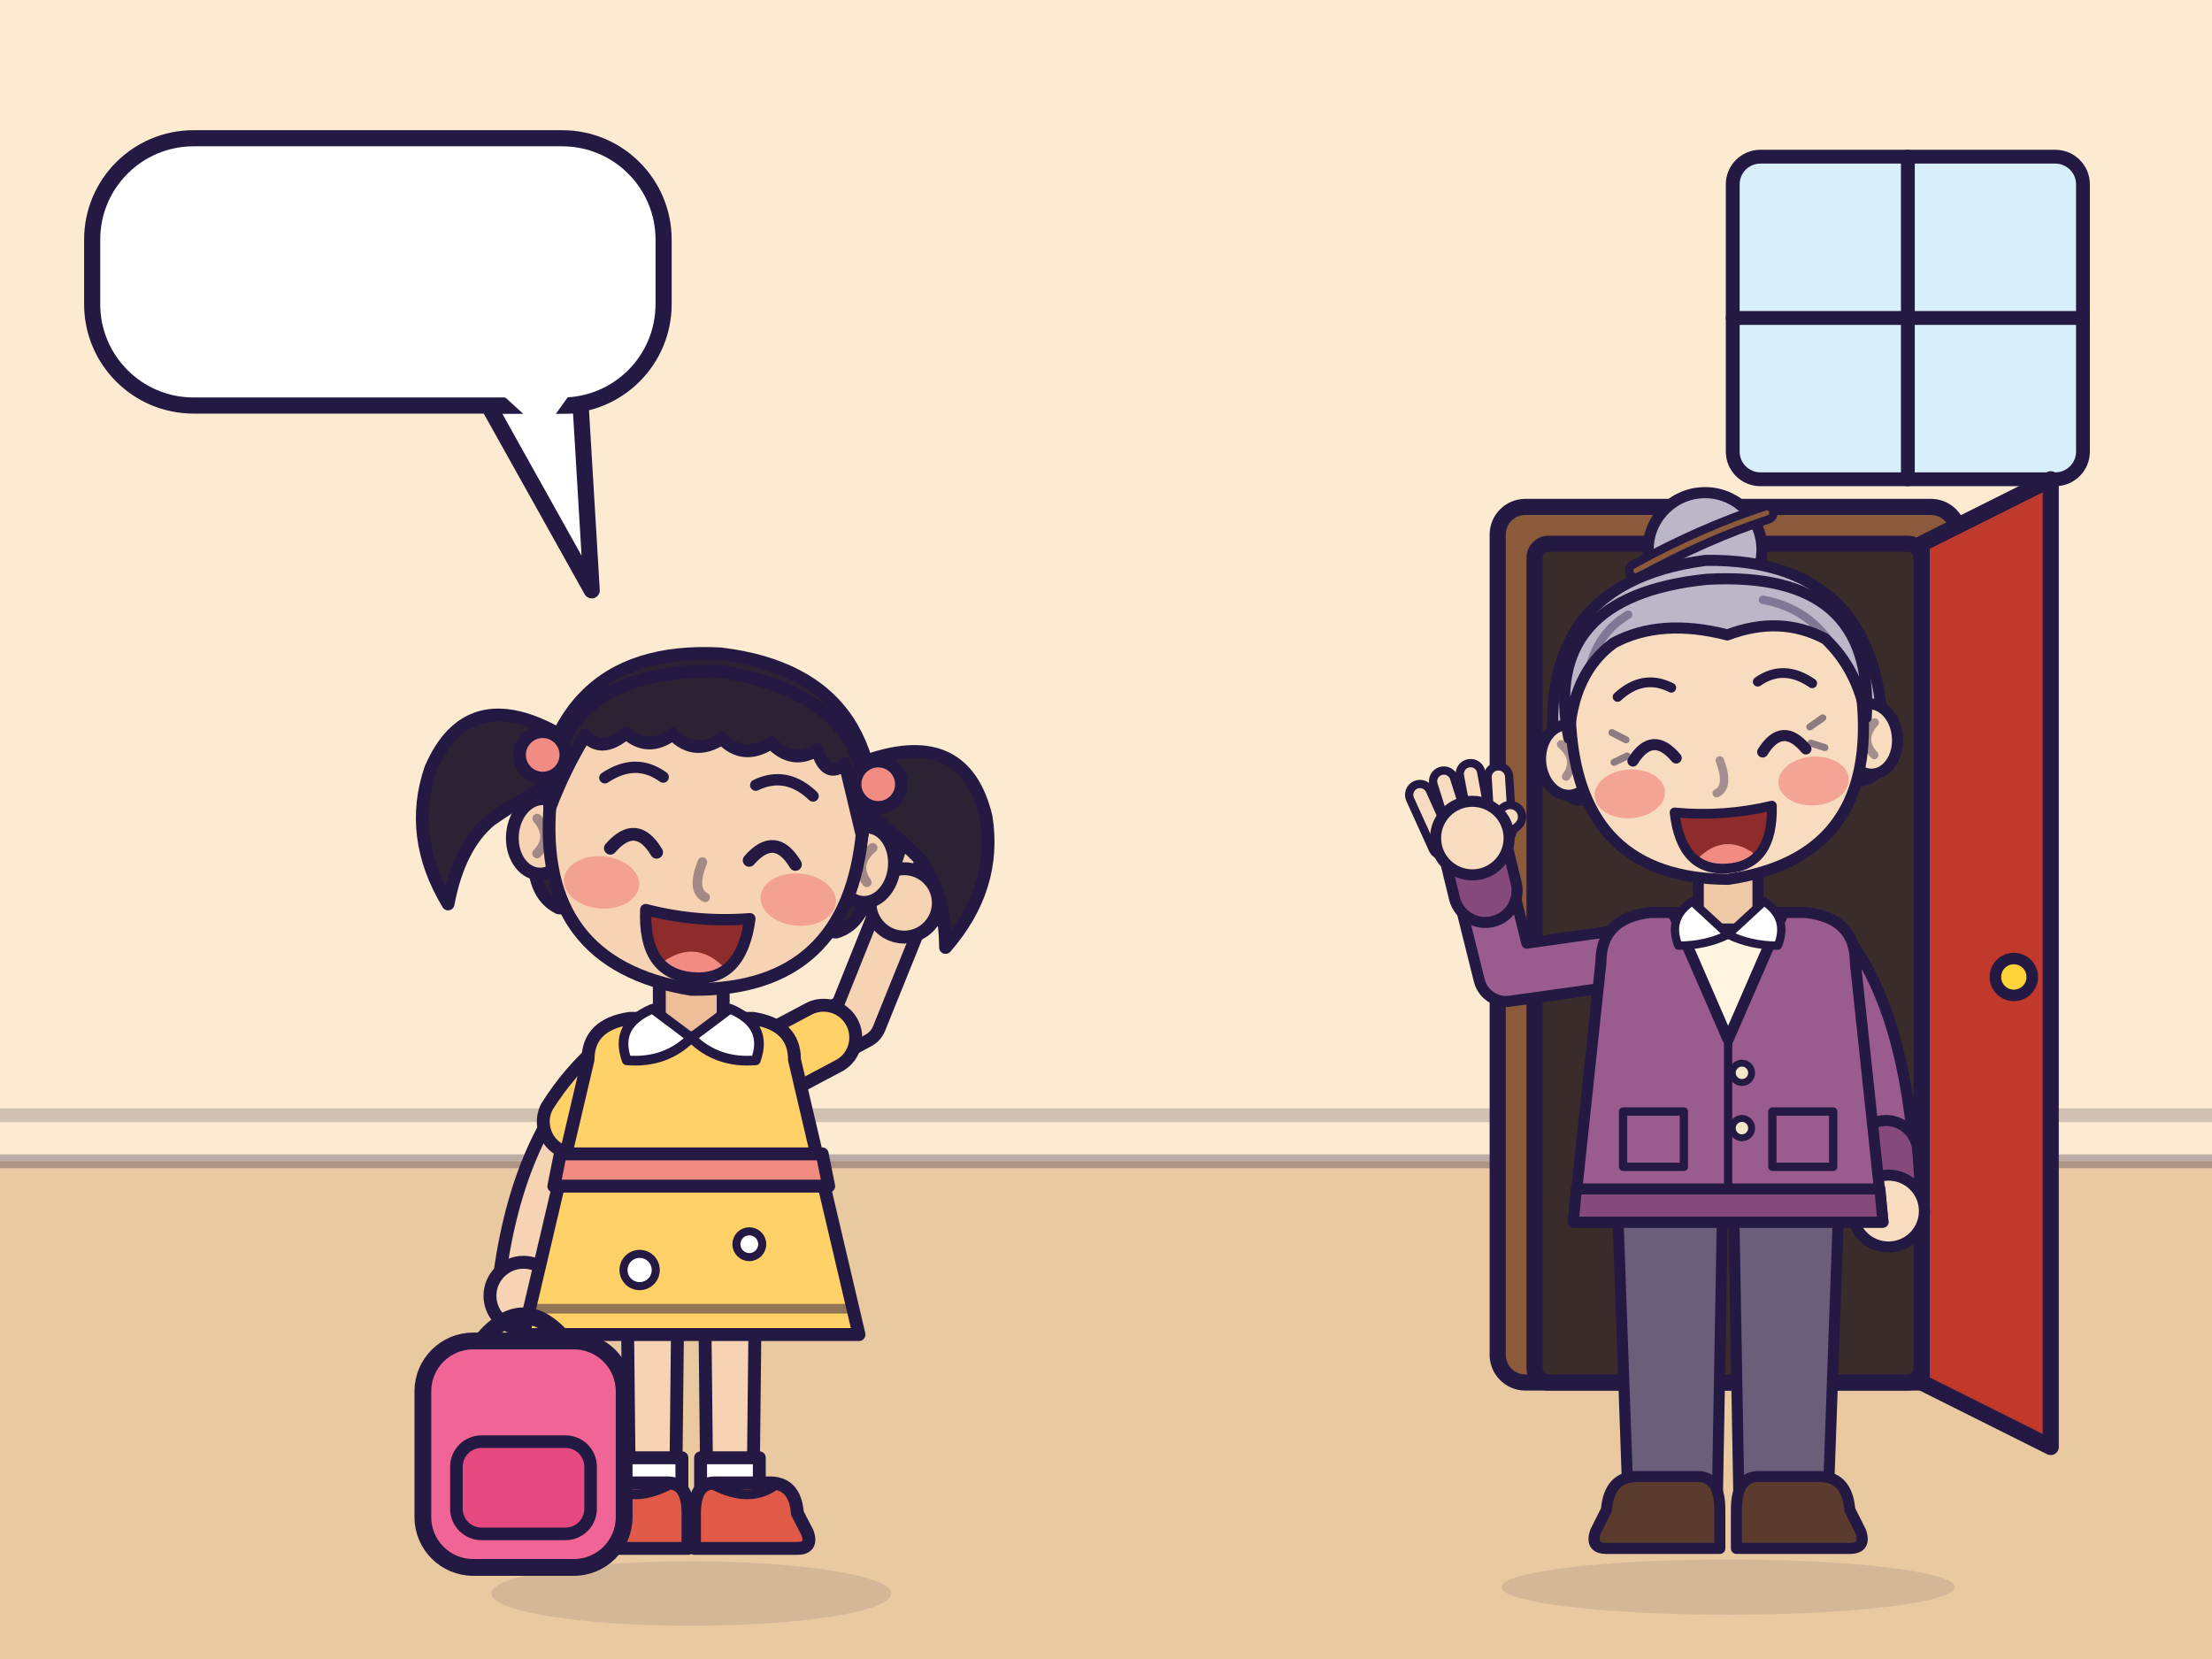
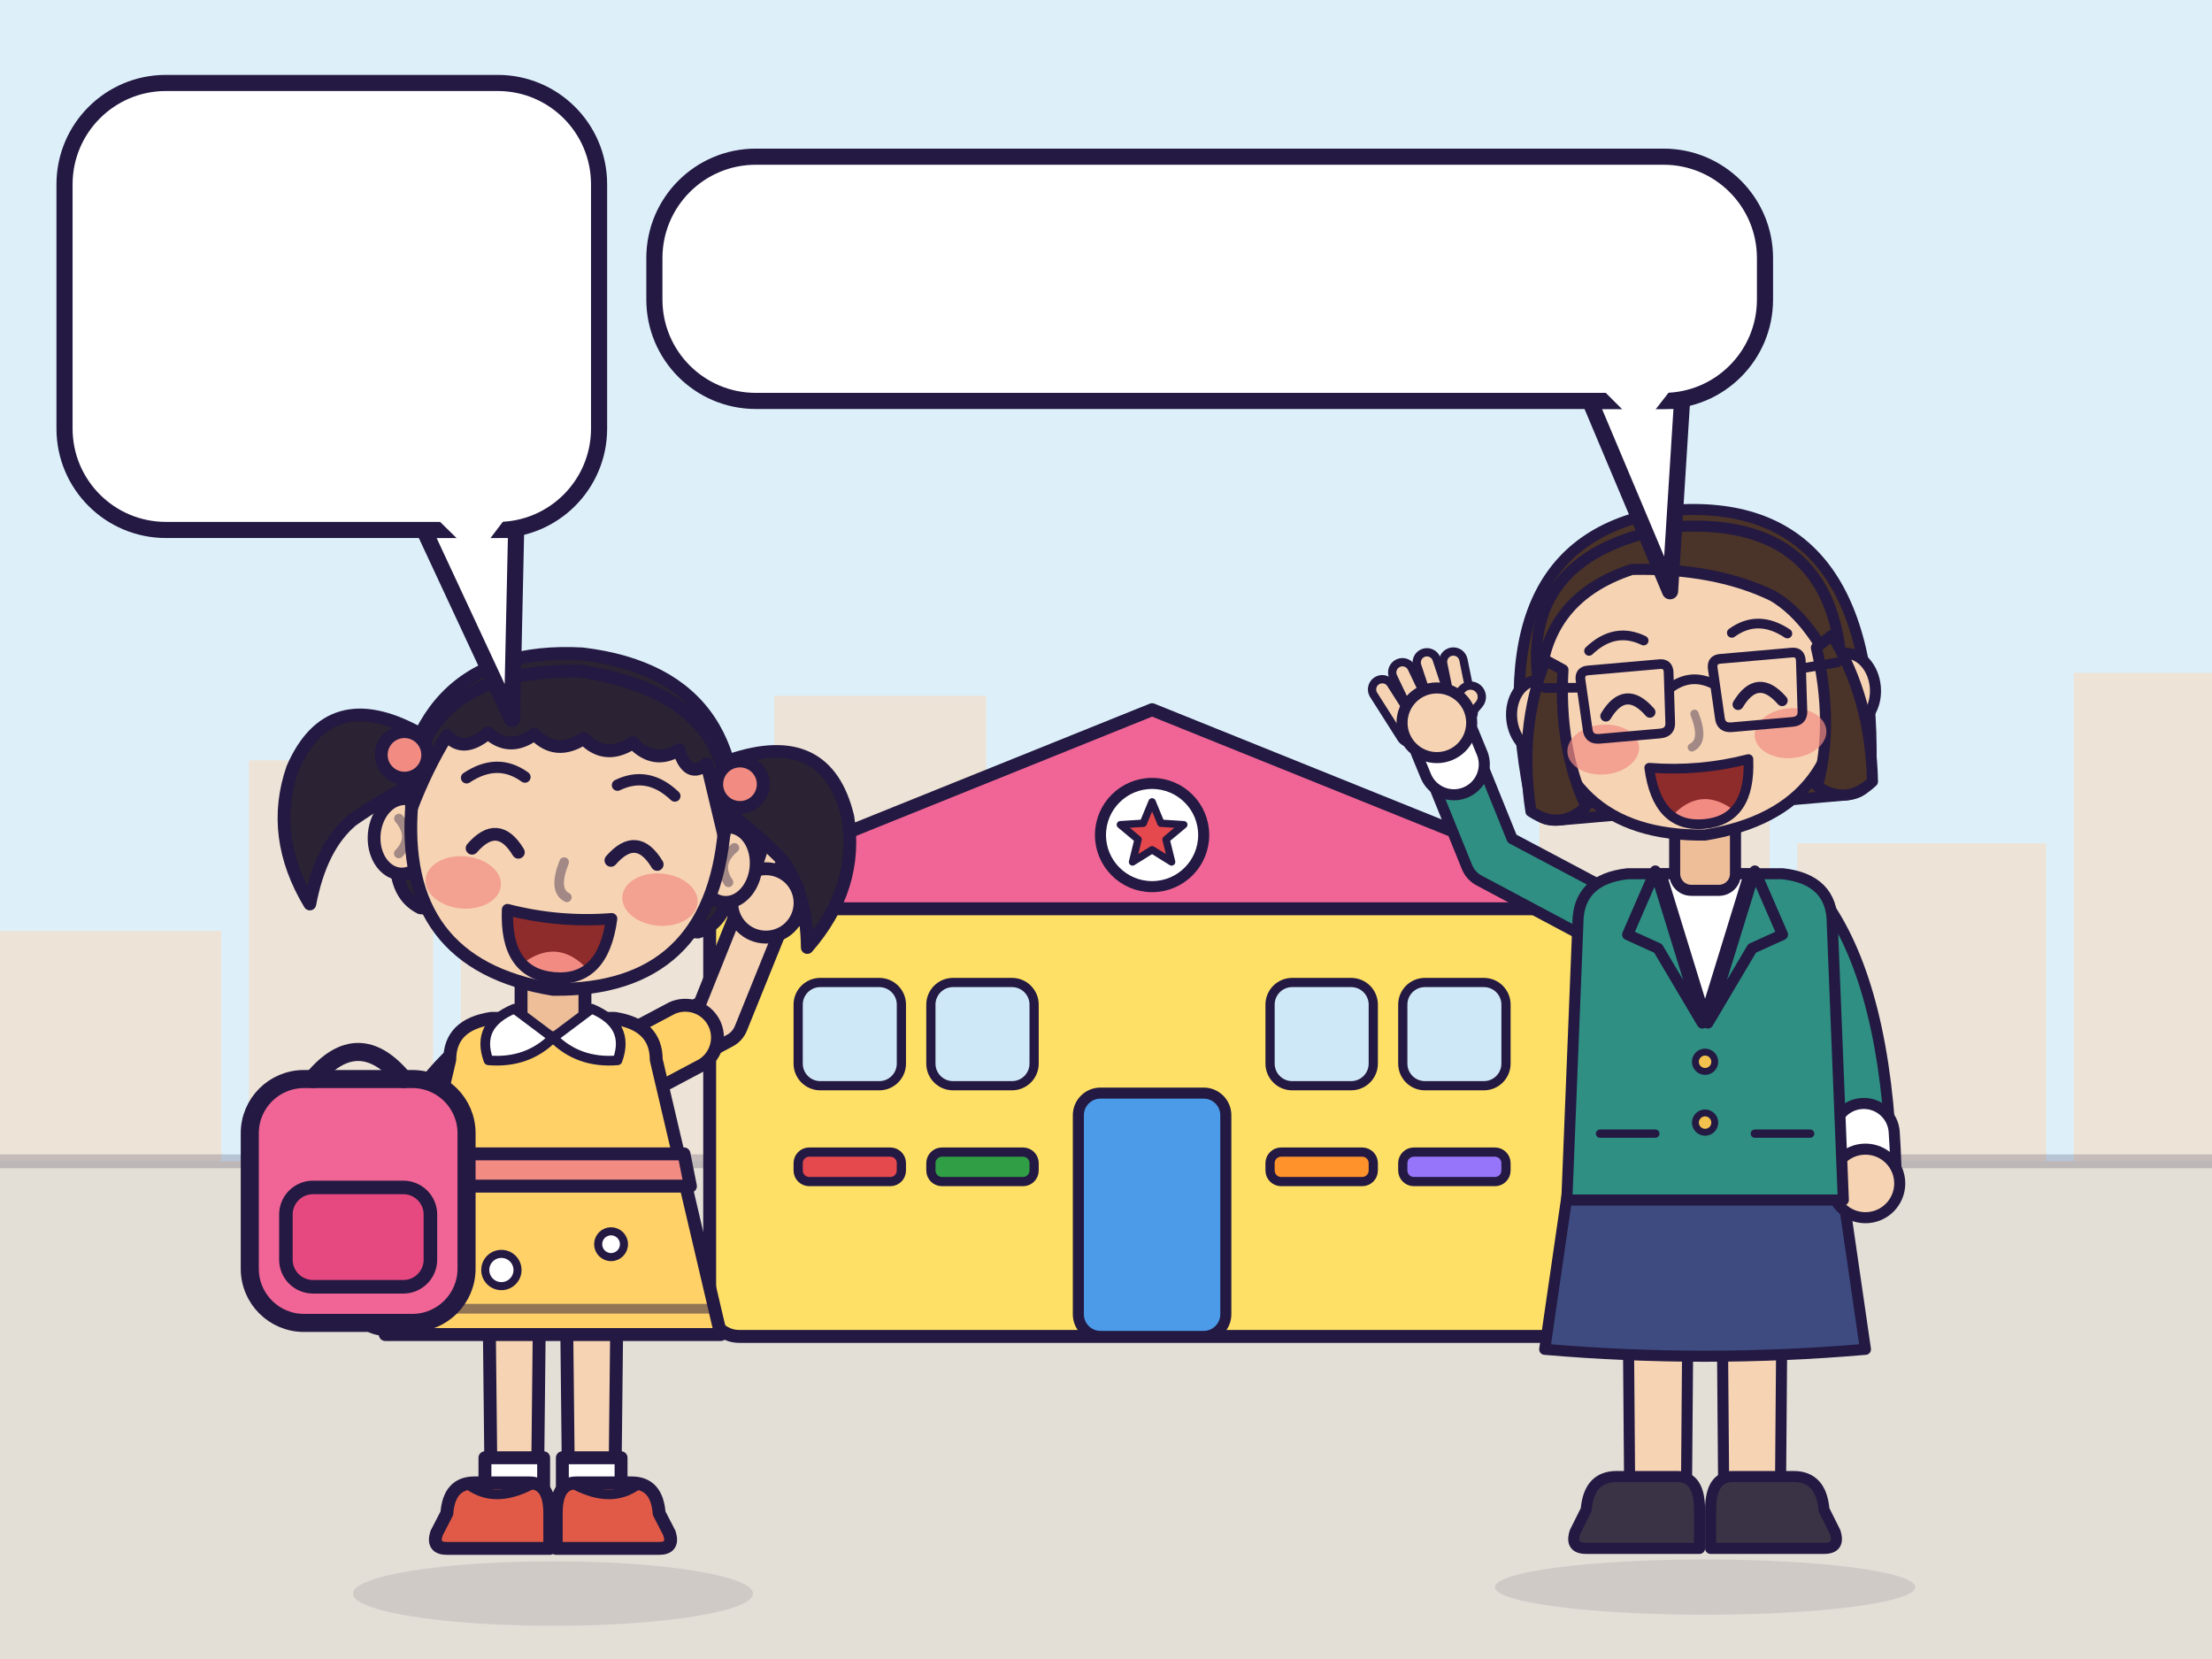
- <svg xmlns="http://www.w3.org/2000/svg" viewBox="0 0 480 360" role="img" aria-label="Little Sister, with her school bag, waves to Grandma at the door: &quot;再见！&quot;">
+ <svg xmlns="http://www.w3.org/2000/svg" viewBox="0 0 480 360" role="img" aria-label="At the school gate, Little Sister carries her bag and waves: &quot;老师再见！&quot; The teacher answers: &quot;再见！明天见！&quot;">
  <g stroke="#231942" stroke-width="3.5" stroke-linejoin="round" stroke-linecap="round">
-     <rect x="0" y="0" width="480" height="360" fill="#FCEBD0" stroke="none" />
-     <rect x="0" y="252" width="480" height="108" fill="#E8C9A0" stroke="none" />
-     <path d="M0 252L480 252" fill="none" stroke-width="3" opacity="0.3" />
-     <path d="M0 242L480 242" fill="none" stroke-width="3" opacity="0.2" />
-     <rect x="376" y="34" width="76" height="70" rx="6" fill="#D7EEFB" stroke-width="3" />
-     <path d="M414 34L414 104M376 69L452 69" fill="none" stroke-width="3" />
-     <g transform="translate(375 300)">
-       <g class="prop p-door">
-         <rect x="-50" y="-190" width="100" height="190" rx="6" fill="#8A5A3B" />
-         <rect x="-42" y="-182" width="84" height="182" rx="3" fill="#3A2C2A" />
-         <path d="M42-182L70-196L70 14L42 0Z" fill="#C0392B" />
-         <circle cx="62" cy="-88" r="4" fill="#FFD43B" stroke-width="2.5" />
-       </g>
-     </g>
-     <g transform="translate(150 336) scale(0.7 0.7)">
+     <rect x="0" y="0" width="480" height="360" fill="#DDF0FA" stroke="none" />
+     <rect x="0" y="202" width="48" height="50" fill="#EDE3D6" stroke="none" />
+     <rect x="54" y="165" width="40" height="87" fill="#EDE3D6" stroke="none" />
+     <rect x="100" y="188" width="62" height="64" fill="#EDE3D6" stroke="none" />
+     <rect x="168" y="151" width="46" height="101" fill="#EDE3D6" stroke="none" />
+     <rect x="220" y="174" width="58" height="78" fill="#EDE3D6" stroke="none" />
+     <rect x="284" y="197" width="44" height="55" fill="#EDE3D6" stroke="none" />
+     <rect x="334" y="160" width="50" height="92" fill="#EDE3D6" stroke="none" />
+     <rect x="390" y="183" width="54" height="69" fill="#EDE3D6" stroke="none" />
+     <rect x="450" y="146" width="30" height="106" fill="#EDE3D6" stroke="none" />
+     <rect x="0" y="252" width="480" height="108" fill="#E3DED6" stroke="none" />
+     <path d="M0 252L480 252" fill="none" stroke-width="3" opacity="0.2" />
+     <g transform="translate(250 290) scale(0.8 0.8)">
+       <g class="prop p-school-small">
+         <rect x="-120" y="-120" width="240" height="120" rx="8" fill="#FFE066" />
+         <path d="M-134-116L0-170L134-116Z" fill="#F06595" />
+         <circle cx="0" cy="-136" r="14" fill="#FFFFFF" stroke-width="3" />
+         <path d="M0-145L2.4-139.2L8.6-138.8L3.8-134.8L5.3-128.7L0-132L-5.3-128.7L-3.8-134.8L-8.6-138.8L-2.4-139.2Z" fill="#E5484D" stroke-width="2" />
+         <rect x="-96" y="-96" width="28" height="28" rx="6" fill="#CFE8F7" stroke-width="2.5" />
+         <rect x="-60" y="-96" width="28" height="28" rx="6" fill="#CFE8F7" stroke-width="2.5" />
+         <rect x="32" y="-96" width="28" height="28" rx="6" fill="#CFE8F7" stroke-width="2.5" />
+         <rect x="68" y="-96" width="28" height="28" rx="6" fill="#CFE8F7" stroke-width="2.5" />
+         <rect x="-20" y="-66" width="40" height="66" rx="6" fill="#4C9BE8" stroke-width="3" />
+         <rect x="-96" y="-50" width="28" height="8" rx="3" fill="#E5484D" stroke-width="2.5" />
+         <rect x="-60" y="-50" width="28" height="8" rx="3" fill="#2F9E44" stroke-width="2.5" />
+         <rect x="32" y="-50" width="28" height="8" rx="3" fill="#FF922B" stroke-width="2.5" />
+         <rect x="68" y="-50" width="28" height="8" rx="3" fill="#9775FA" stroke-width="2.5" />
+       </g>
+     </g>
+     <g transform="translate(120 336) scale(0.7 0.7)">
      <g class="char c-1 ch-meimei">
        <g transform="translate(-150 -432)">
          <ellipse class="shadow" cx="150" cy="446" rx="62" ry="10" fill="#231942" stroke="none" opacity="0.1" />
          <g class="figure" stroke="#231942" stroke-width="4" stroke-linejoin="round" stroke-linecap="round">
            <g class="legs">
              <path d="M129.9 329.7L146.1 329.7L145.1 422.6L130.9 422.6Z" fill="#F6D3B3" />
              <path d="M128.9 403.9L147.1 403.9L147.1 422.6L128.9 422.6Z" fill="#FFFFFF" />
              <path d="M153.9 329.7L170.1 329.7L169.1 422.6L154.9 422.6Z" fill="#F6D3B3" />
              <path d="M152.9 403.9L171.1 403.9L171.1 422.6L152.9 422.6Z" fill="#FFFFFF" />
              <path d="M149 421.1Q149 411.7 142.8 411.7L125.6 411.7Q117.8 411.7 117.1 421.1L113.9 427.3Q112.4 432 117.1 432L149 432Z" fill="#E05A47" />
              <path d="M124.1 412.5Q131.9 418 142.8 412.5" fill="none" stroke-width="3" />
              <path d="M151 421.1Q151 411.7 157.2 411.7L174.4 411.7Q182.2 411.7 182.9 421.1L186.1 427.3Q187.6 432 182.9 432L151 432Z" fill="#E05A47" />
              <path d="M175.9 412.5Q168.1 418 157.2 412.5" fill="none" stroke-width="3" />
            </g>
            <g transform="translate(150 333.7)">
              <g class="upper">
                <g transform="translate(-150 -333.7)">
                  <g transform="translate(172 283.7)">
                    <g class="arm-left act">
                      <g transform="translate(-172 -283.7)">
                        <path d="M175.5 290.2L204.8 274.6A7.4 7.4 0 0 0 208.2 270.9L220.2 241.2A7.4 7.4 0 0 0 206.5 235.7L195.6 262.9L168.5 277.2A7.4 7.4 0 0 0 175.5 290.2Z" fill="#F6D3B3" />
                        <path d="M176.7 292.5L196.3 282.1A10 10 0 0 0 186.9 264.5L167.3 274.9A10 10 0 0 0 176.7 292.5Z" fill="#FFD166" />
                        <path d="M211 229.2L214.1 213.9A3.1 3.1 0 0 0 208 212.7L204.9 228A3.1 3.1 0 0 0 211 229.2Z" fill="#F6D3B3" stroke-width="3" />
                        <path d="M216.3 231.8L222.1 214.5A3.1 3.1 0 0 0 216.1 212.5L210.4 229.8A3.1 3.1 0 0 0 216.3 231.8Z" fill="#F6D3B3" stroke-width="3" />
                        <path d="M221.5 234.3L229.4 217.9A3.1 3.1 0 0 0 223.7 215.2L215.9 231.6A3.1 3.1 0 0 0 221.5 234.3Z" fill="#F6D3B3" stroke-width="3" />
                        <path d="M226.8 236.8L235.4 223.2A3.1 3.1 0 0 0 230.2 219.9L221.5 233.5A3.1 3.1 0 0 0 226.8 236.8Z" fill="#F6D3B3" stroke-width="3" />
                        <path d="M217.5 232.5L208.4 221.8A3.4 3.4 0 0 0 203.2 226.2L212.2 237A3.4 3.4 0 0 0 217.5 232.5Z" fill="#F6D3B3" stroke-width="3" />
                        <circle class="hand" cx="216" cy="231.9" r="10.6" fill="#F6D3B3" />
                      </g>
                    </g>
                  </g>
                  <g transform="translate(128 283.7)">
                    <g class="arm-right">
                      <g transform="translate(-128 -283.7)">
                        <path d="M123.2 278.1Q97.1 300.4 90.7 346.7A7.4 7.4 0 0 0 105.3 348.7Q110.9 308 132.8 289.3A7.4 7.4 0 0 0 123.2 278.1Z" fill="#F6D3B3" />
                        <path d="M121.5 276.1Q112.2 284.1 105.3 295A10 10 0 0 0 122.2 305.6Q127.5 297.3 134.5 291.3A10 10 0 0 0 121.5 276.1Z" fill="#FFD166" />
                        <circle class="hand" cx="98" cy="353.7" r="10.4" fill="#F6D3B3" />
                      </g>
                    </g>
                  </g>
                  <g class="body">
                    <path d="M118 280.5Q118 269.7 130.8 267.7L169.2 267.7Q182 269.7 182 280.5L202 365.7L98 365.7Z" fill="#FFD166" />
                    <path d="M109.4 309.7L190.6 309.7L192.6 319.7L107.4 319.7Z" fill="#F28B82" />
                    <g class="neck">
                      <rect x="140.1" y="250.7" width="19.8" height="23" rx="6" fill="#EDBE98" />
                    </g>
                    <path d="M138 264.7Q126 269.7 130 280.7Q142 281.7 150 273.7Z" fill="#FFFFFF" stroke-width="3" />
                    <path d="M162 264.7Q174 269.7 170 280.7Q158 281.7 150 273.7Z" fill="#FFFFFF" stroke-width="3" />
                    <circle cx="134" cy="345.7" r="5" fill="#FFFFFF" stroke-width="2.5" />
                    <circle cx="168" cy="337.7" r="4" fill="#FFFFFF" stroke-width="2.5" />
                    <path d="M101.6 357.7L198.4 357.7" fill="none" stroke-width="3" opacity="0.5" />
                  </g>
                  <g transform="translate(150 258.7) rotate(5)">
                    <g class="head">
                      <g transform="translate(-150 -258.7)">
                        <g transform="translate(150 210.1) scale(0.9)" stroke-width="4.4">
                          <g class="hair-back">
                            <path d="M-54-30Q-86-44-96-14Q-102 10-86 32Q-84 12-74 2Q-62-8-54-12Z" fill="#2B2233" />
                            <path d="M54-30Q86-44 96-14Q102 10 86 32Q84 12 74 2Q62-8 54-12Z" fill="#2B2233" />
                            <path d="M-58 10Q-62-60 0-62Q62-60 58 10Q58 26 48 30L-48 30Q-58 26-58 10Z" fill="#2B2233" />
                          </g>
                          <g class="ears">
                            <ellipse cx="-56" cy="6" rx="10" ry="13" fill="#F6D3B3" />
                            <ellipse cx="56" cy="6" rx="10" ry="13" fill="#F6D3B3" />
                            <path d="M-58 0Q-52 6-57 12" fill="none" stroke-width="3.3" opacity="0.4" />
                            <path d="M58 0Q52 6 57 12" fill="none" stroke-width="3.3" opacity="0.4" />
                          </g>
                          <path class="face" d="M-54-6Q-54-52 0-52Q54-52 54-6Q54 50 0 54Q-54 50-54-6Z" fill="#F6D3B3" />
                          <g class="hair">
                            <path d="M-54-4Q-58-52 0-56Q58-52 54-4Q50-16 46-28Q40-22 36-32Q28-26 20-33Q11-26 3-33Q-6-26-14-33Q-22-26-30-32Q-38-24-44-30Q-50-18-54-4Z" fill="#2B2233" />
                            <circle cx="-58" cy="-22" r="8" fill="#F28B82" />
                            <circle cx="58" cy="-22" r="8" fill="#F28B82" />
                          </g>
                          <g class="cheeks">
                            <ellipse cx="-34" cy="20" rx="13" ry="9" fill="#F28B82" stroke="none" opacity="0.7" />
                            <ellipse cx="34" cy="20" rx="13" ry="9" fill="#F28B82" stroke="none" opacity="0.7" />
                          </g>
                          <g class="brows">
                            <path d="M-36-16Q-26-24-16-18M16-18Q26-24 36-16" fill="none" stroke-width="3.9" />
                          </g>
                          <g transform="translate(0 4)">
                            <g class="eyes">
                              <g transform="translate(0 -4)">
                                <path d="M-32 8Q-24-3-16 8M16 8Q24-3 32 8" fill="none" stroke-width="4.4" />
                              </g>
                            </g>
                          </g>
                          <g class="nose">
                            <path d="M0 10Q-3 20 2 22" fill="none" stroke-width="3.3" opacity="0.4" />
                          </g>
                          <g class="mouth">
                            <path d="M-18 28Q0 31 18 28Q17 50 0 50Q-17 50-18 28Z" fill="#8E2B2B" stroke="none" />
                            <path d="M-10 45Q0 37 10 45Q6 50 0 50Q-6 50-10 45Z" fill="#F28B82" stroke="none" />
                            <path d="M-18 28Q0 31 18 28Q17 50 0 50Q-17 50-18 28Z" fill="none" stroke-width="3.9" />
                          </g>
                        </g>
                      </g>
                    </g>
                  </g>
-                   <g transform="translate(98 437.9) scale(1.3 1.3)">
+                   <g transform="translate(89.6 362.1) scale(1.4 1.4)">
                    <g class="prop p-schoolbag">
                      <rect x="-24" y="-54" width="48" height="54" rx="12" fill="#F06595" />
                      <rect x="-16" y="-30" width="32" height="22" rx="6" fill="#E64980" stroke-width="3" />
                      <path d="M-10-54Q0-66 10-54" fill="none" stroke-width="4" />
                    </g>
                  </g>
                </g>
              </g>
            </g>
          </g>
        </g>
      </g>
    </g>
-     <g transform="translate(375 336) scale(-0.6 0.6)">
-       <g class="char c-2 ch-nainai">
+     <g transform="translate(370 336) scale(-0.6 0.6)">
+       <g class="char c-2 ch-teacher">
        <g transform="translate(-150 -432)">
-           <ellipse class="shadow" cx="150" cy="446" rx="82" ry="10" fill="#231942" stroke="none" opacity="0.1" />
+           <ellipse class="shadow" cx="150" cy="446" rx="76" ry="10" fill="#231942" stroke="none" opacity="0.1" />
          <g class="figure" stroke="#231942" stroke-width="4" stroke-linejoin="round" stroke-linecap="round">
            <g class="legs">
-               <path d="M110 308L148 308L146 420L114 420Z" fill="#6B5E7A" />
-               <path d="M190 308L152 308L154 420L186 420Z" fill="#6B5E7A" />
-               <path d="M147 418Q147 406 139 406L117 406Q107 406 106 418L102 426Q100 432 106 432L147 432Z" fill="#5A3B2E" />
-               <path d="M153 418Q153 406 161 406L183 406Q193 406 194 418L198 426Q200 432 194 432L153 432Z" fill="#5A3B2E" />
-             </g>
-             <g transform="translate(150 308)">
+               <path d="M121.8 296L144.2 296L143.2 420L122.8 420Z" fill="#F6D3B3" />
+               <path d="M155.8 296L178.2 296L177.2 420L156.8 420Z" fill="#F6D3B3" />
+               <path d="M148 418Q148 406 140 406L118 406Q108 406 107 418L103 426Q101 432 107 432L148 432Z" fill="#3A3346" />
+               <path d="M152 418Q152 406 160 406L182 406Q192 406 193 418L197 426Q199 432 193 432L152 432Z" fill="#3A3346" />
+               <path d="M101 298L199 298L208 360Q150 365 92 360Z" fill="#3D4B80" />
+             </g>
+             <g transform="translate(150 300)">
              <g class="upper">
-                 <g transform="translate(-150 -308)">
-                   <g transform="translate(186 218)">
-                     <g class="arm-left">
-                       <g transform="translate(-186 -218)">
-                         <path d="M184.6 227.9L228.9 234.1A10 10 0 0 0 240 226.6L250.4 184.9A10 10 0 0 0 231 180.1L222.8 213.1L187.4 208.1A10 10 0 0 0 184.6 227.9Z" fill="#9A5B8F" />
-                         <path d="M248.9 197.2L251.8 185.3A11.5 11.5 0 0 0 229.5 179.7L226.6 191.6A11.5 11.5 0 0 0 248.9 197.2Z" fill="#86497B" />
-                         <path d="M235.8 172.7L237 153.3A3.9 3.9 0 0 0 229.2 152.8L228 172.2A3.9 3.9 0 0 0 235.8 172.7Z" fill="#F8DCC0" stroke-width="3" />
-                         <path d="M242.8 175L247 152.6A3.9 3.9 0 0 0 239.3 151.2L235.2 173.5A3.9 3.9 0 0 0 242.8 175Z" fill="#F8DCC0" stroke-width="3" />
-                         <path d="M249.8 177.2L256.6 155.5A3.9 3.9 0 0 0 249.2 153.1L242.3 174.8A3.9 3.9 0 0 0 249.8 177.2Z" fill="#F8DCC0" stroke-width="3" />
-                         <path d="M256.7 179.4L265 161.1A3.9 3.9 0 0 0 257.9 157.8L249.6 176.2A3.9 3.9 0 0 0 256.7 179.4Z" fill="#F8DCC0" stroke-width="3" />
-                         <path d="M244.4 175.7L231.4 164A4.3 4.3 0 0 0 225.7 170.4L238.7 182.1A4.3 4.3 0 0 0 244.4 175.7Z" fill="#F8DCC0" stroke-width="3" />
-                         <circle class="hand" cx="242.5" cy="175.1" r="13.3" fill="#F8DCC0" />
-                       </g>
-                     </g>
-                   </g>
-                   <g transform="translate(114 218)">
+                 <g transform="translate(-150 -300)">
+                   <g transform="translate(186 204)">
+                     <g class="arm-left act">
+                       <g transform="translate(-186 -204)">
+                         <path d="M190.5 212.4L231.8 190.4A9.5 9.5 0 0 0 236.1 185.6L253 143.9A9.5 9.5 0 0 0 235.4 136.7L219.8 175.3L181.5 195.6A9.5 9.5 0 0 0 190.5 212.4Z" fill="#2F8F83" />
+                         <path d="M250.9 152.9L254.4 144.4A11 11 0 0 0 234 136.2L230.5 144.7A11 11 0 0 0 250.9 152.9Z" fill="#FFFFFF" />
+                         <path d="M241 130.2L244.7 112.1A3.7 3.7 0 0 0 237.4 110.6L233.7 128.8A3.7 3.7 0 0 0 241 130.2Z" fill="#F6D3B3" stroke-width="3" />
+                         <path d="M247.3 133.3L254.1 112.8A3.7 3.7 0 0 0 247.1 110.4L240.3 130.9A3.7 3.7 0 0 0 247.3 133.3Z" fill="#F6D3B3" stroke-width="3" />
+                         <path d="M253.5 136.3L262.8 116.8A3.7 3.7 0 0 0 256.1 113.6L246.8 133.1A3.7 3.7 0 0 0 253.5 136.3Z" fill="#F6D3B3" stroke-width="3" />
+                         <path d="M259.7 139.3L270 123.1A3.7 3.7 0 0 0 263.8 119.1L253.5 135.3A3.7 3.7 0 0 0 259.7 139.3Z" fill="#F6D3B3" stroke-width="3" />
+                         <path d="M248.7 134.2L238 121.4A4.1 4.1 0 0 0 231.7 126.7L242.5 139.4A4.1 4.1 0 0 0 248.7 134.2Z" fill="#F6D3B3" stroke-width="3" />
+                         <circle class="hand" cx="247" cy="133.4" r="12.6" fill="#F6D3B3" />
+                       </g>
+                     </g>
+                   </g>
+                   <g transform="translate(114 204)">
                    <g class="arm-right">
-                       <g transform="translate(-114 -218)">
-                         <path d="M105.9 212.1Q84.1 242.1 82 303.7A10 10 0 0 0 102 304.3Q103.9 248.9 122.1 223.9A10 10 0 0 0 105.9 212.1Z" fill="#9A5B8F" />
-                         <path d="M81.5 287.3Q80.8 295.1 80.5 303.6A11.5 11.5 0 0 0 103.5 304.4Q103.8 296.5 104.4 289.2A11.5 11.5 0 0 0 81.5 287.3Z" fill="#86497B" />
-                         <circle class="hand" cx="92" cy="310" r="13" fill="#F8DCC0" />
+                       <g transform="translate(-114 -204)">
+                         <path d="M106.2 198.6Q84.6 229.7 82.5 293.7A9.5 9.5 0 0 0 101.5 294.3Q103.4 235.9 121.8 209.4A9.5 9.5 0 0 0 106.2 198.6Z" fill="#2F8F83" />
+                         <path d="M81.6 281.4Q81.2 287.3 81 293.6A11 11 0 0 0 103 294.4Q103.2 288.4 103.6 282.8A11 11 0 0 0 81.6 281.4Z" fill="#FFFFFF" />
+                         <circle class="hand" cx="92" cy="300" r="12.4" fill="#F6D3B3" />
                      </g>
                    </g>
                  </g>
                  <g class="body">
-                     <path d="M104 220Q104 204 122 202L178 202Q196 204 196 220L206 314L94 314Z" fill="#9A5B8F" />
-                     <path d="M95.1 302L204.9 302L206 314L94 314Z" fill="#86497B" />
-                     <path d="M130 202L170 202L150 248Z" fill="#FFF4E0" />
+                     <path d="M104 206Q104 190 122 188L178 188Q196 190 196 206L200 306L100 306Z" fill="#2F8F83" />
+                     <path d="M134 188L166 188L150 240Z" fill="#FFFFFF" />
                    <g class="neck">
-                       <rect x="139.2" y="182" width="21.6" height="26" rx="6" fill="#EFC9A6" />
-                     </g>
-                     <path d="M137 198Q128 204 132 214Q142 214 150 210Z" fill="#FFFFFF" stroke-width="3" />
-                     <path d="M163 198Q172 204 168 214Q158 214 150 210Z" fill="#FFFFFF" stroke-width="3" />
-                     <path d="M150 248L150 302" fill="none" stroke-width="3" />
+                       <rect x="139" y="166" width="22" height="28" rx="6" fill="#EDBE98" />
+                     </g>
+                     <path d="M132 187L122 210L133 215L149 242Z" fill="#2F8F83" />
+                     <path d="M168 187L178 210L167 215L151 242Z" fill="#2F8F83" />
                    <g class="buttons">
-                       <circle cx="145" cy="260" r="3.5" fill="#F5E6C8" stroke-width="2.5" />
-                       <circle cx="145" cy="280" r="3.5" fill="#F5E6C8" stroke-width="2.5" />
-                     </g>
-                     <path d="M112 274L134 274L134 294L112 294Z" fill="#9A5B8F" stroke-width="3" />
-                     <path d="M166 274L188 274L188 294L166 294Z" fill="#9A5B8F" stroke-width="3" />
-                   </g>
-                   <g transform="translate(150 190) rotate(4)">
+                       <circle cx="150" cy="256" r="3.5" fill="#F2C14E" stroke-width="2.5" />
+                       <circle cx="150" cy="278" r="3.5" fill="#F2C14E" stroke-width="2.5" />
+                     </g>
+                     <path d="M112 282L132 282M168 282L188 282" fill="none" stroke-width="3" />
+                   </g>
+                   <g transform="translate(150 174) rotate(5)">
                    <g class="head">
-                       <g transform="translate(-150 -190)">
-                         <g transform="translate(150 137.1) scale(0.98)" stroke-width="4.1">
+                       <g transform="translate(-150 -174)">
+                         <g transform="translate(150 120) scale(1)" stroke-width="4">
                          <g class="hair-back">
-                             <circle cx="0" cy="-68" r="21" fill="#BDB6C9" />
-                             <path d="M-24.6-77.6Q-0.8-71.6 25-59.7A2.5 2.5 0 0 0 27-64.3Q0.8-76.4-23.4-82.4A2.5 2.5 0 0 0-24.6-77.6Z" fill="#8A5A3B" stroke-width="3.1" />
-                             <path d="M-60 14Q-68-60 0-64Q68-60 60 14Q56 24 46 20L-46 20Q-56 24-60 14Z" fill="#BDB6C9" />
+                             <path d="M-62 34Q-72-62 0-64Q72-62 62 34Q62 44 52 44L-52 44Q-62 44-62 34Z" fill="#4A3328" />
                          </g>
                          <g class="ears">
-                             <ellipse cx="-56" cy="6" rx="10" ry="13" fill="#F8DCC0" />
-                             <ellipse cx="56" cy="6" rx="10" ry="13" fill="#F8DCC0" />
-                             <path d="M-58 0Q-52 6-57 12" fill="none" stroke-width="3.1" opacity="0.4" />
-                             <path d="M58 0Q52 6 57 12" fill="none" stroke-width="3.1" opacity="0.4" />
-                           </g>
-                           <path class="face" d="M-54-6Q-54-52 0-52Q54-52 54-6Q54 50 0 54Q-54 50-54-6Z" fill="#F8DCC0" />
+                             <ellipse cx="-56" cy="6" rx="10" ry="13" fill="#F6D3B3" />
+                             <ellipse cx="56" cy="6" rx="10" ry="13" fill="#F6D3B3" />
+                             <path d="M-58 0Q-52 6-57 12" fill="none" stroke-width="3" opacity="0.4" />
+                             <path d="M58 0Q52 6 57 12" fill="none" stroke-width="3" opacity="0.4" />
+                           </g>
+                           <path class="face" d="M-54-6Q-54-52 0-52Q54-52 54-6Q54 50 0 54Q-54 50-54-6Z" fill="#F6D3B3" />
                          <g class="hair">
-                             <path d="M-55-2Q-62-56 0-57Q62-55 55-2Q52-26 36-36Q18-44-6-36Q-26-42-42-32Q-53-20-55-2Z" fill="#BDB6C9" />
-                             <path d="M30-46Q42-40 46-26" fill="none" stroke-width="3.1" opacity="0.4" />
-                             <path d="M-20-48Q-36-44-44-30" fill="none" stroke-width="3.1" opacity="0.4" />
+                             <path d="M-54 6Q-60-56 0-58Q60-54 55-2Q52-36 18-44Q-12-42-32-30Q-46-20-54 6Z" fill="#4A3328" />
+                             <path d="M-52-14Q-64 10-62 40Q-52 48-42 40Q-50 18-46-10Z" fill="#4A3328" />
+                             <path d="M52-14Q64 10 62 40Q52 48 42 40Q50 18 46-10Z" fill="#4A3328" />
                          </g>
                          <g class="cheeks">
                            <ellipse cx="-34" cy="20" rx="13" ry="9" fill="#F28B82" stroke="none" opacity="0.7" />
                            <ellipse cx="34" cy="20" rx="13" ry="9" fill="#F28B82" stroke="none" opacity="0.7" />
                          </g>
                          <g class="brows">
-                             <path d="M-36-16Q-26-24-16-18M16-18Q26-24 36-16" fill="none" stroke-width="3.6" />
+                             <path d="M-36-16Q-26-24-16-18M16-18Q26-24 36-16" fill="none" stroke-width="3.5" />
                          </g>
                          <g transform="translate(0 4)">
                            <g class="eyes">
                              <g transform="translate(0 -4)">
-                                 <path d="M-32 8Q-24-3-16 8M16 8Q24-3 32 8" fill="none" stroke-width="4.1" />
+                                 <path d="M-32 8Q-24-3-16 8M16 8Q24-3 32 8" fill="none" stroke-width="4" />
                              </g>
                            </g>
                          </g>
                          <g class="nose">
-                             <path d="M0 10Q-3 20 2 22" fill="none" stroke-width="3.1" opacity="0.4" />
+                             <path d="M0 10Q-3 20 2 22" fill="none" stroke-width="3" opacity="0.4" />
                          </g>
                          <g class="mouth">
                            <path d="M-18 28Q0 31 18 28Q17 50 0 50Q-17 50-18 28Z" fill="#8E2B2B" stroke="none" />
                            <path d="M-10 45Q0 37 10 45Q6 50 0 50Q-6 50-10 45Z" fill="#F28B82" stroke="none" />
-                             <path d="M-18 28Q0 31 18 28Q17 50 0 50Q-17 50-18 28Z" fill="none" stroke-width="3.6" />
-                           </g>
-                           <g class="wrinkles">
-                             <path d="M-39-3L-34 0M-39 8L-34 6M39-3L34 0M39 8L34 6" fill="none" stroke-width="2.6" opacity="0.5" />
+                             <path d="M-18 28Q0 31 18 28Q17 50 0 50Q-17 50-18 28Z" fill="none" stroke-width="3.5" />
+                           </g>
+                           <g class="glasses">
+                             <path d="M-40-6Q-40-9-37-9L-11-9Q-8-9-8-6L-9 12Q-9 16-13 16L-35 16Q-39 16-39 12Z" fill="none" stroke-width="3.5" />
+                             <path d="M40-6Q40-9 37-9L11-9Q8-9 8-6L9 12Q9 16 13 16L35 16Q39 16 39 12Z" fill="none" stroke-width="3.5" />
+                             <path d="M-8 0Q0-5 8 0" fill="none" stroke-width="3.5" />
+                             <path d="M-40-3L-53-4M40-3L53-4" fill="none" stroke-width="3.5" />
                          </g>
                        </g>
                      </g>
                    </g>
                  </g>
                </g>
              </g>
            </g>
          </g>
        </g>
      </g>
    </g>
-     <g transform="translate(128.4 128.1)">
-       <g class="bubble b-1 has-text">
-         <g transform="translate(-128.4 -128.1)">
-           <path d="M106 88L128.4 128.1L126 88Z" fill="#FFFFFF" />
-           <rect x="20" y="30" width="124" height="58" rx="22" fill="#FFFFFF" />
-           <path d="M107.2 84L117.8 93.7L124.8 84Z" fill="#FFFFFF" stroke="none" />
+     <g transform="translate(111.1 156)">
+       <g class="bubble b-1 has-text line-0">
+         <g transform="translate(-111.1 -156)">
+           <path d="M92 115L111.1 156L112 115Z" fill="#FFFFFF" />
+           <rect x="14" y="18" width="116" height="97" rx="22" fill="#FFFFFF" />
+           <path d="M93.2 111L103.3 120.9L110.8 111Z" fill="#FFFFFF" stroke="none" />
+         </g>
+       </g>
+     </g>
+     <g transform="translate(362.4 128.3)">
+       <g class="bubble b-2 has-text line-1">
+         <g transform="translate(-362.4 -128.3)">
+           <path d="M345 87L362.4 128.3L365 87Z" fill="#FFFFFF" />
+           <rect x="142" y="34" width="241" height="53" rx="22" fill="#FFFFFF" />
+           <path d="M346.2 83L356.1 92.9L363.8 83Z" fill="#FFFFFF" stroke="none" />
        </g>
      </g>
    </g>
  </g>
</svg>
